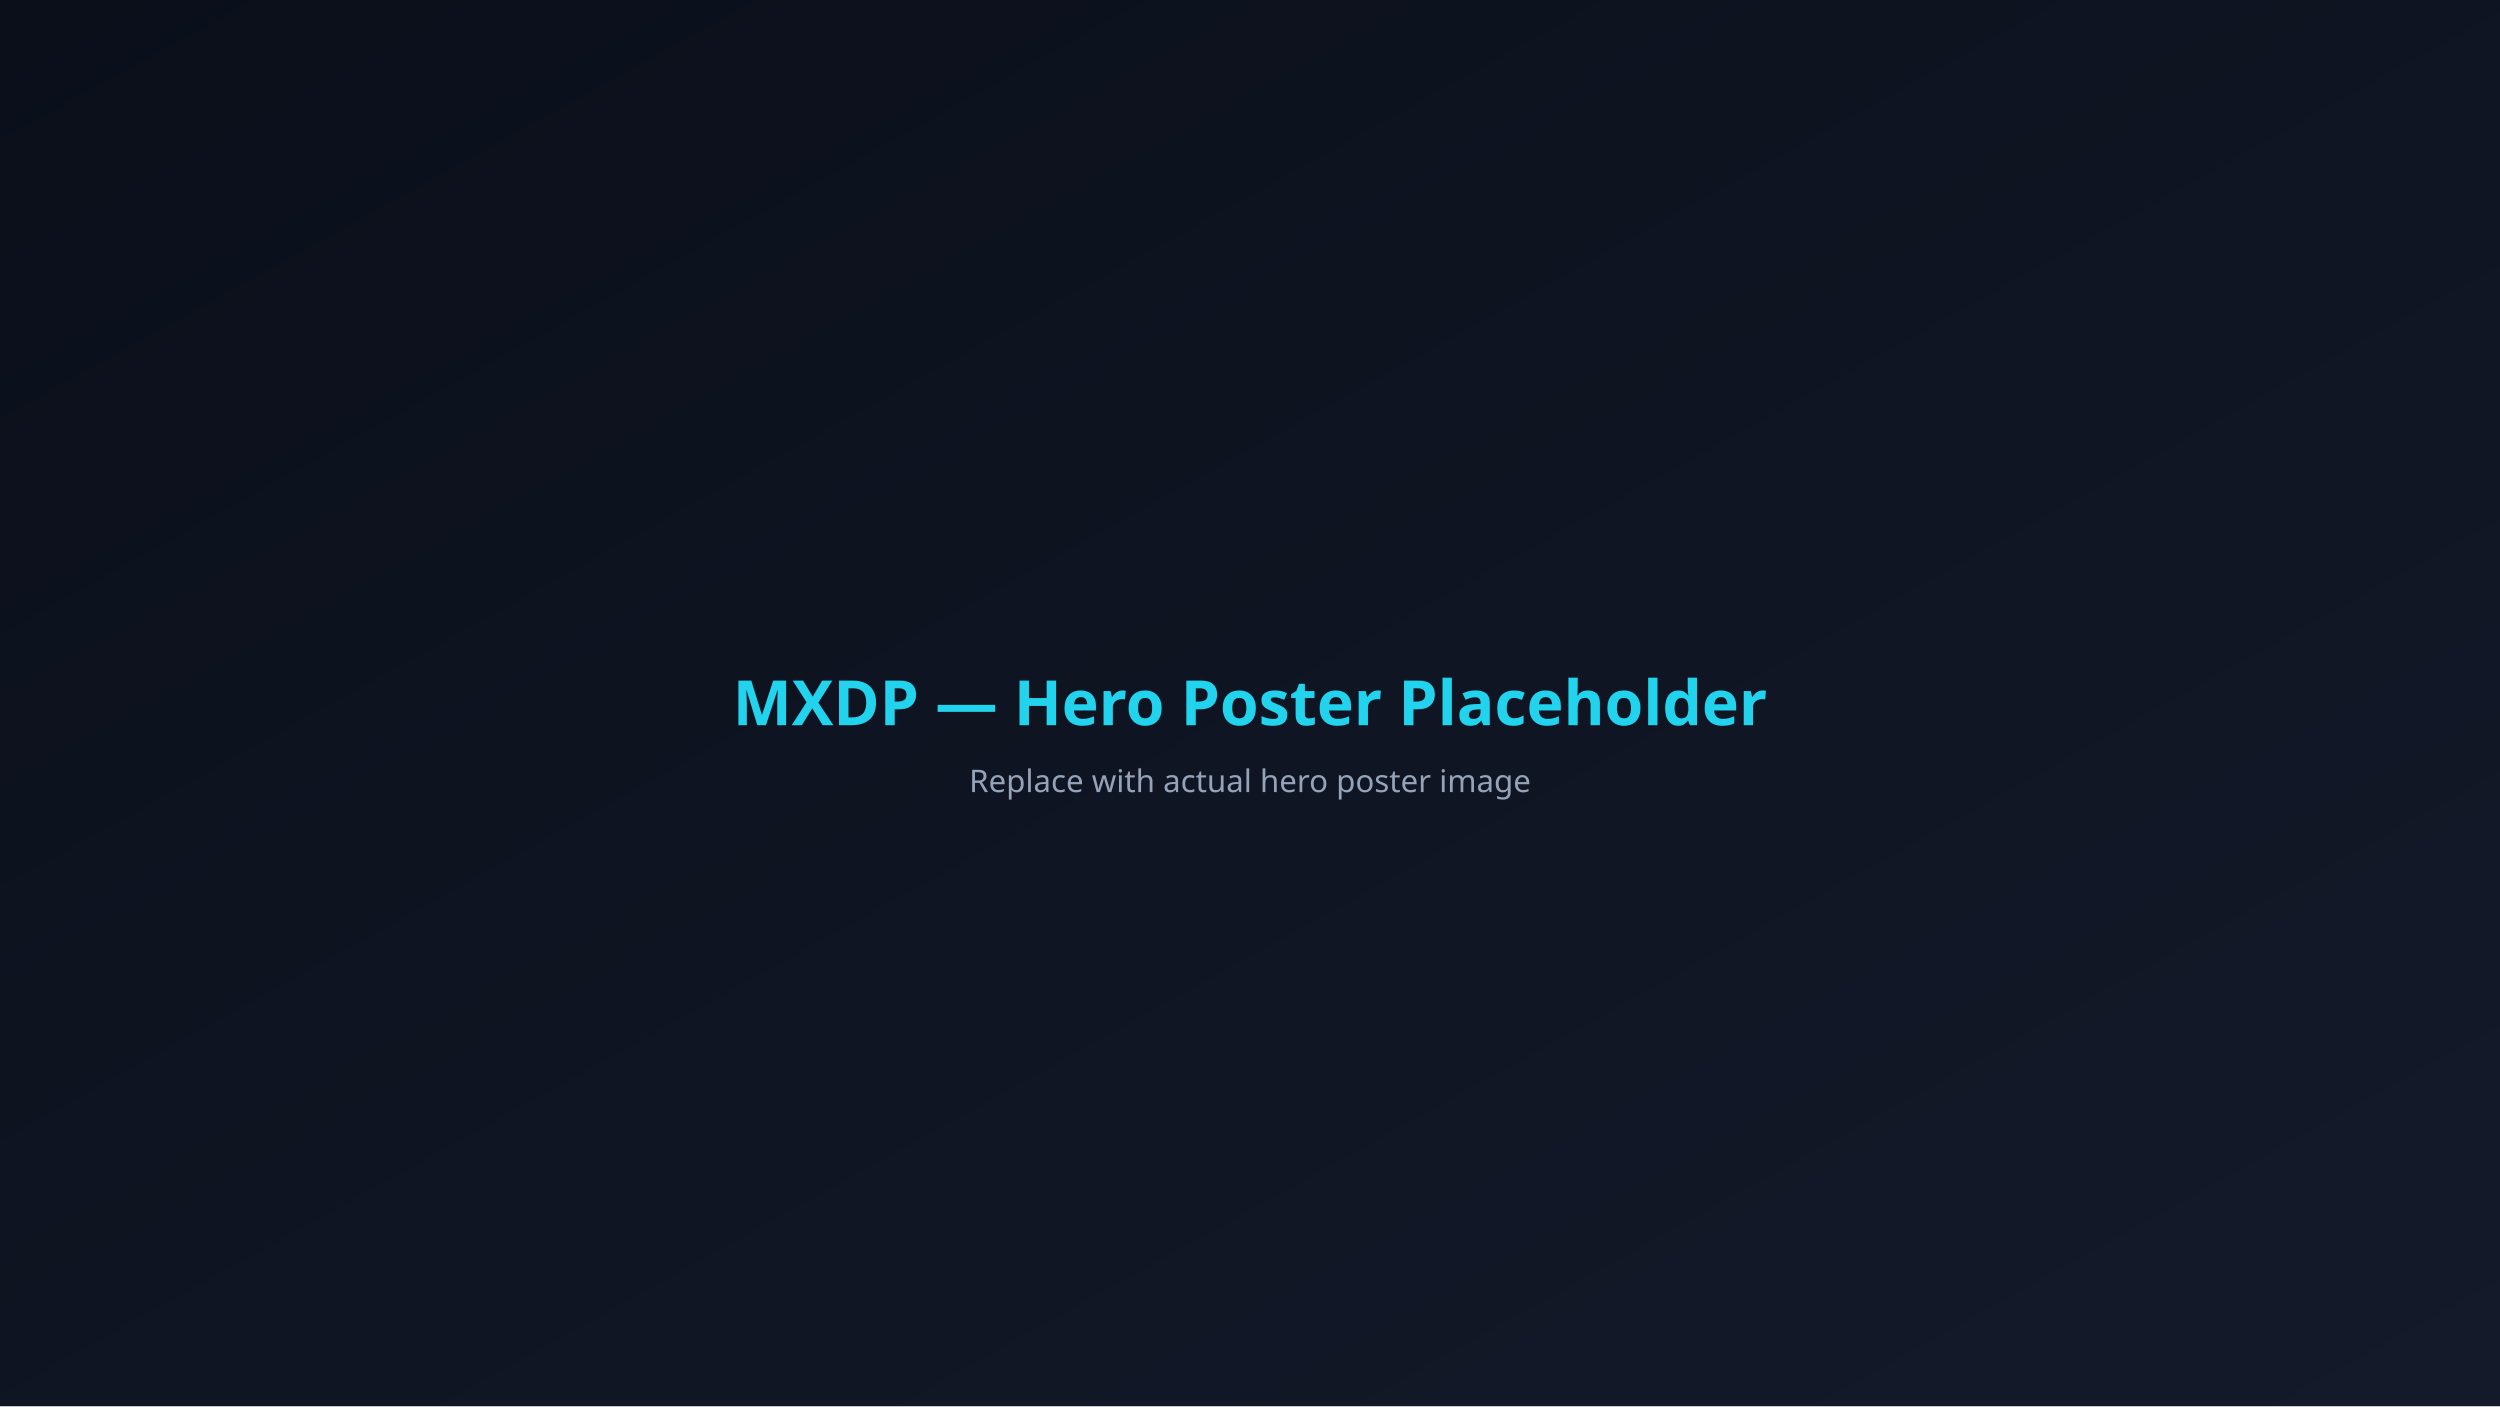
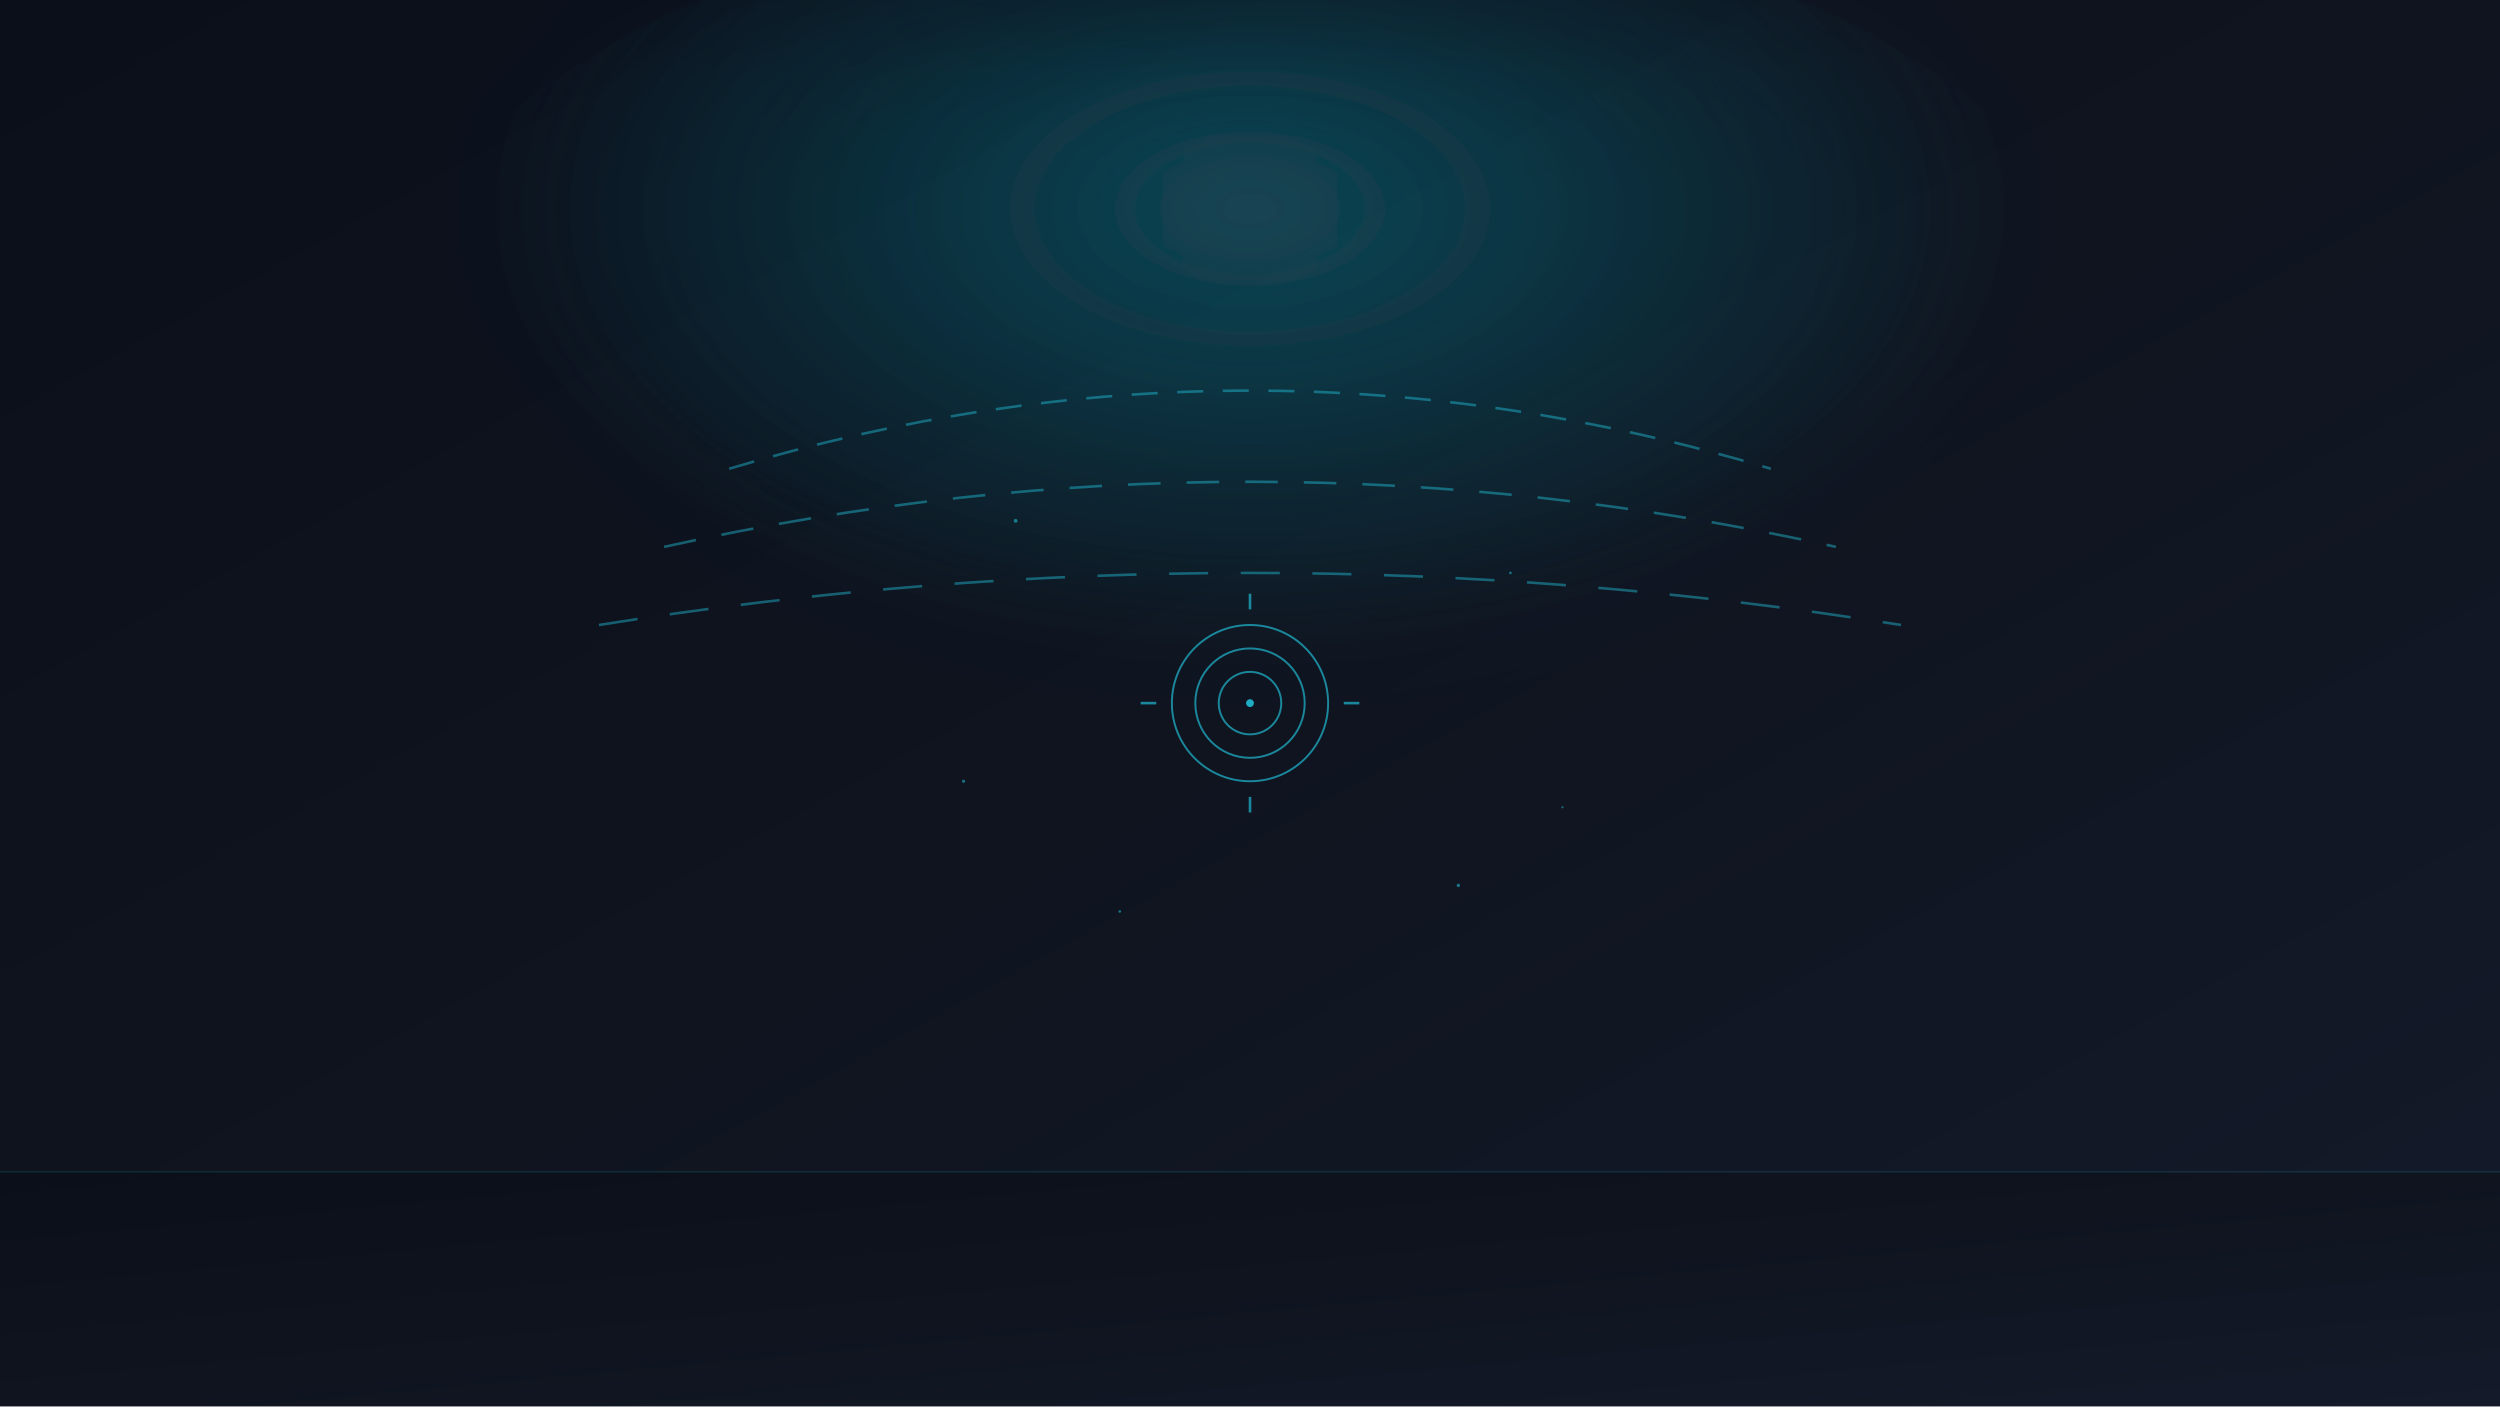
<svg xmlns="http://www.w3.org/2000/svg" viewBox="0 0 1920 1080" width="1920" height="1080">
  <defs>
    <linearGradient id="bg" x1="0%" y1="0%" x2="100%" y2="100%">
-       <stop offset="0%" style="stop-color:#0a0f1a;stop-opacity:1" />
-       <stop offset="100%" style="stop-color:#141a2a;stop-opacity:1" />
+       <stop offset="0%" stop-color="#0a0f1a" />
+       <stop offset="50%" stop-color="#0f141f" />
+       <stop offset="100%" stop-color="#141a2a" />
    </linearGradient>
+     <radialGradient id="glow" cx="50%" cy="30%" r="60%">
+       <stop offset="0%" stop-color="#22d3ee" stop-opacity="0.15" />
+       <stop offset="70%" stop-color="#22d3ee" stop-opacity="0" />
+     </radialGradient>
+     <filter id="softGlow">
+       <feGaussianBlur stdDeviation="60" result="blur" />
+       <feMerge>
+         <feMergeNode in="blur" />
+         <feMergeNode in="SourceGraphic" />
+       </feMerge>
+     </filter>
  </defs>
  <rect width="1920" height="1080" fill="url(#bg)" />
-   <text x="960" y="540" font-family="system-ui, sans-serif" font-size="48" fill="#22d3ee" text-anchor="middle" dominant-baseline="middle" font-weight="600">MXDP — Hero Poster Placeholder</text>
-   <text x="960" y="600" font-family="system-ui, sans-serif" font-size="24" fill="#94a3b8" text-anchor="middle" dominant-baseline="middle">Replace with actual hero poster image</text>
+   <ellipse cx="960" cy="320" rx="700" ry="400" fill="url(#glow)" filter="url(#softGlow)" />
+   <g transform="translate(960, 540)">
+     <g stroke="#22d3ee" stroke-width="2" opacity="0.4" fill="none">
+       <path d="M-400,-180 Q0,-300 400,-180" stroke-dasharray="20,15" />
+       <path d="M-450,-120 Q0,-220 450,-120" stroke-dasharray="25,20" />
+       <path d="M-500,-60 Q0,-140 500,-60" stroke-dasharray="30,25" />
+     </g>
+     <circle r="3" fill="#22d3ee" opacity="0.8" />
+     <g stroke="#22d3ee" stroke-width="1.5" fill="none" opacity="0.6">
+       <circle r="24" />
+       <circle r="42" />
+       <circle r="60" />
+       <path d="M0,-72 L0,-84 M0,72 L0,84 M-72,0 L-84,0 M72,0 L84,0" stroke-width="2" />
+     </g>
+     <g fill="#22d3ee" opacity="0.5">
+       <circle cx="-180" cy="-140" r="1.5" />
+       <circle cx="200" cy="-100" r="1" />
+       <circle cx="-220" cy="60" r="1.2" />
+       <circle cx="240" cy="80" r="0.8" />
+       <circle cx="-100" cy="160" r="1" />
+       <circle cx="160" cy="140" r="1.3" />
+     </g>
+   </g>
+   <rect x="0" y="900" width="1920" height="180" fill="url(#bg)" />
+   <line x1="0" y1="900" x2="1920" y2="900" stroke="#22d3ee" stroke-width="1" opacity="0.15" />
</svg>
